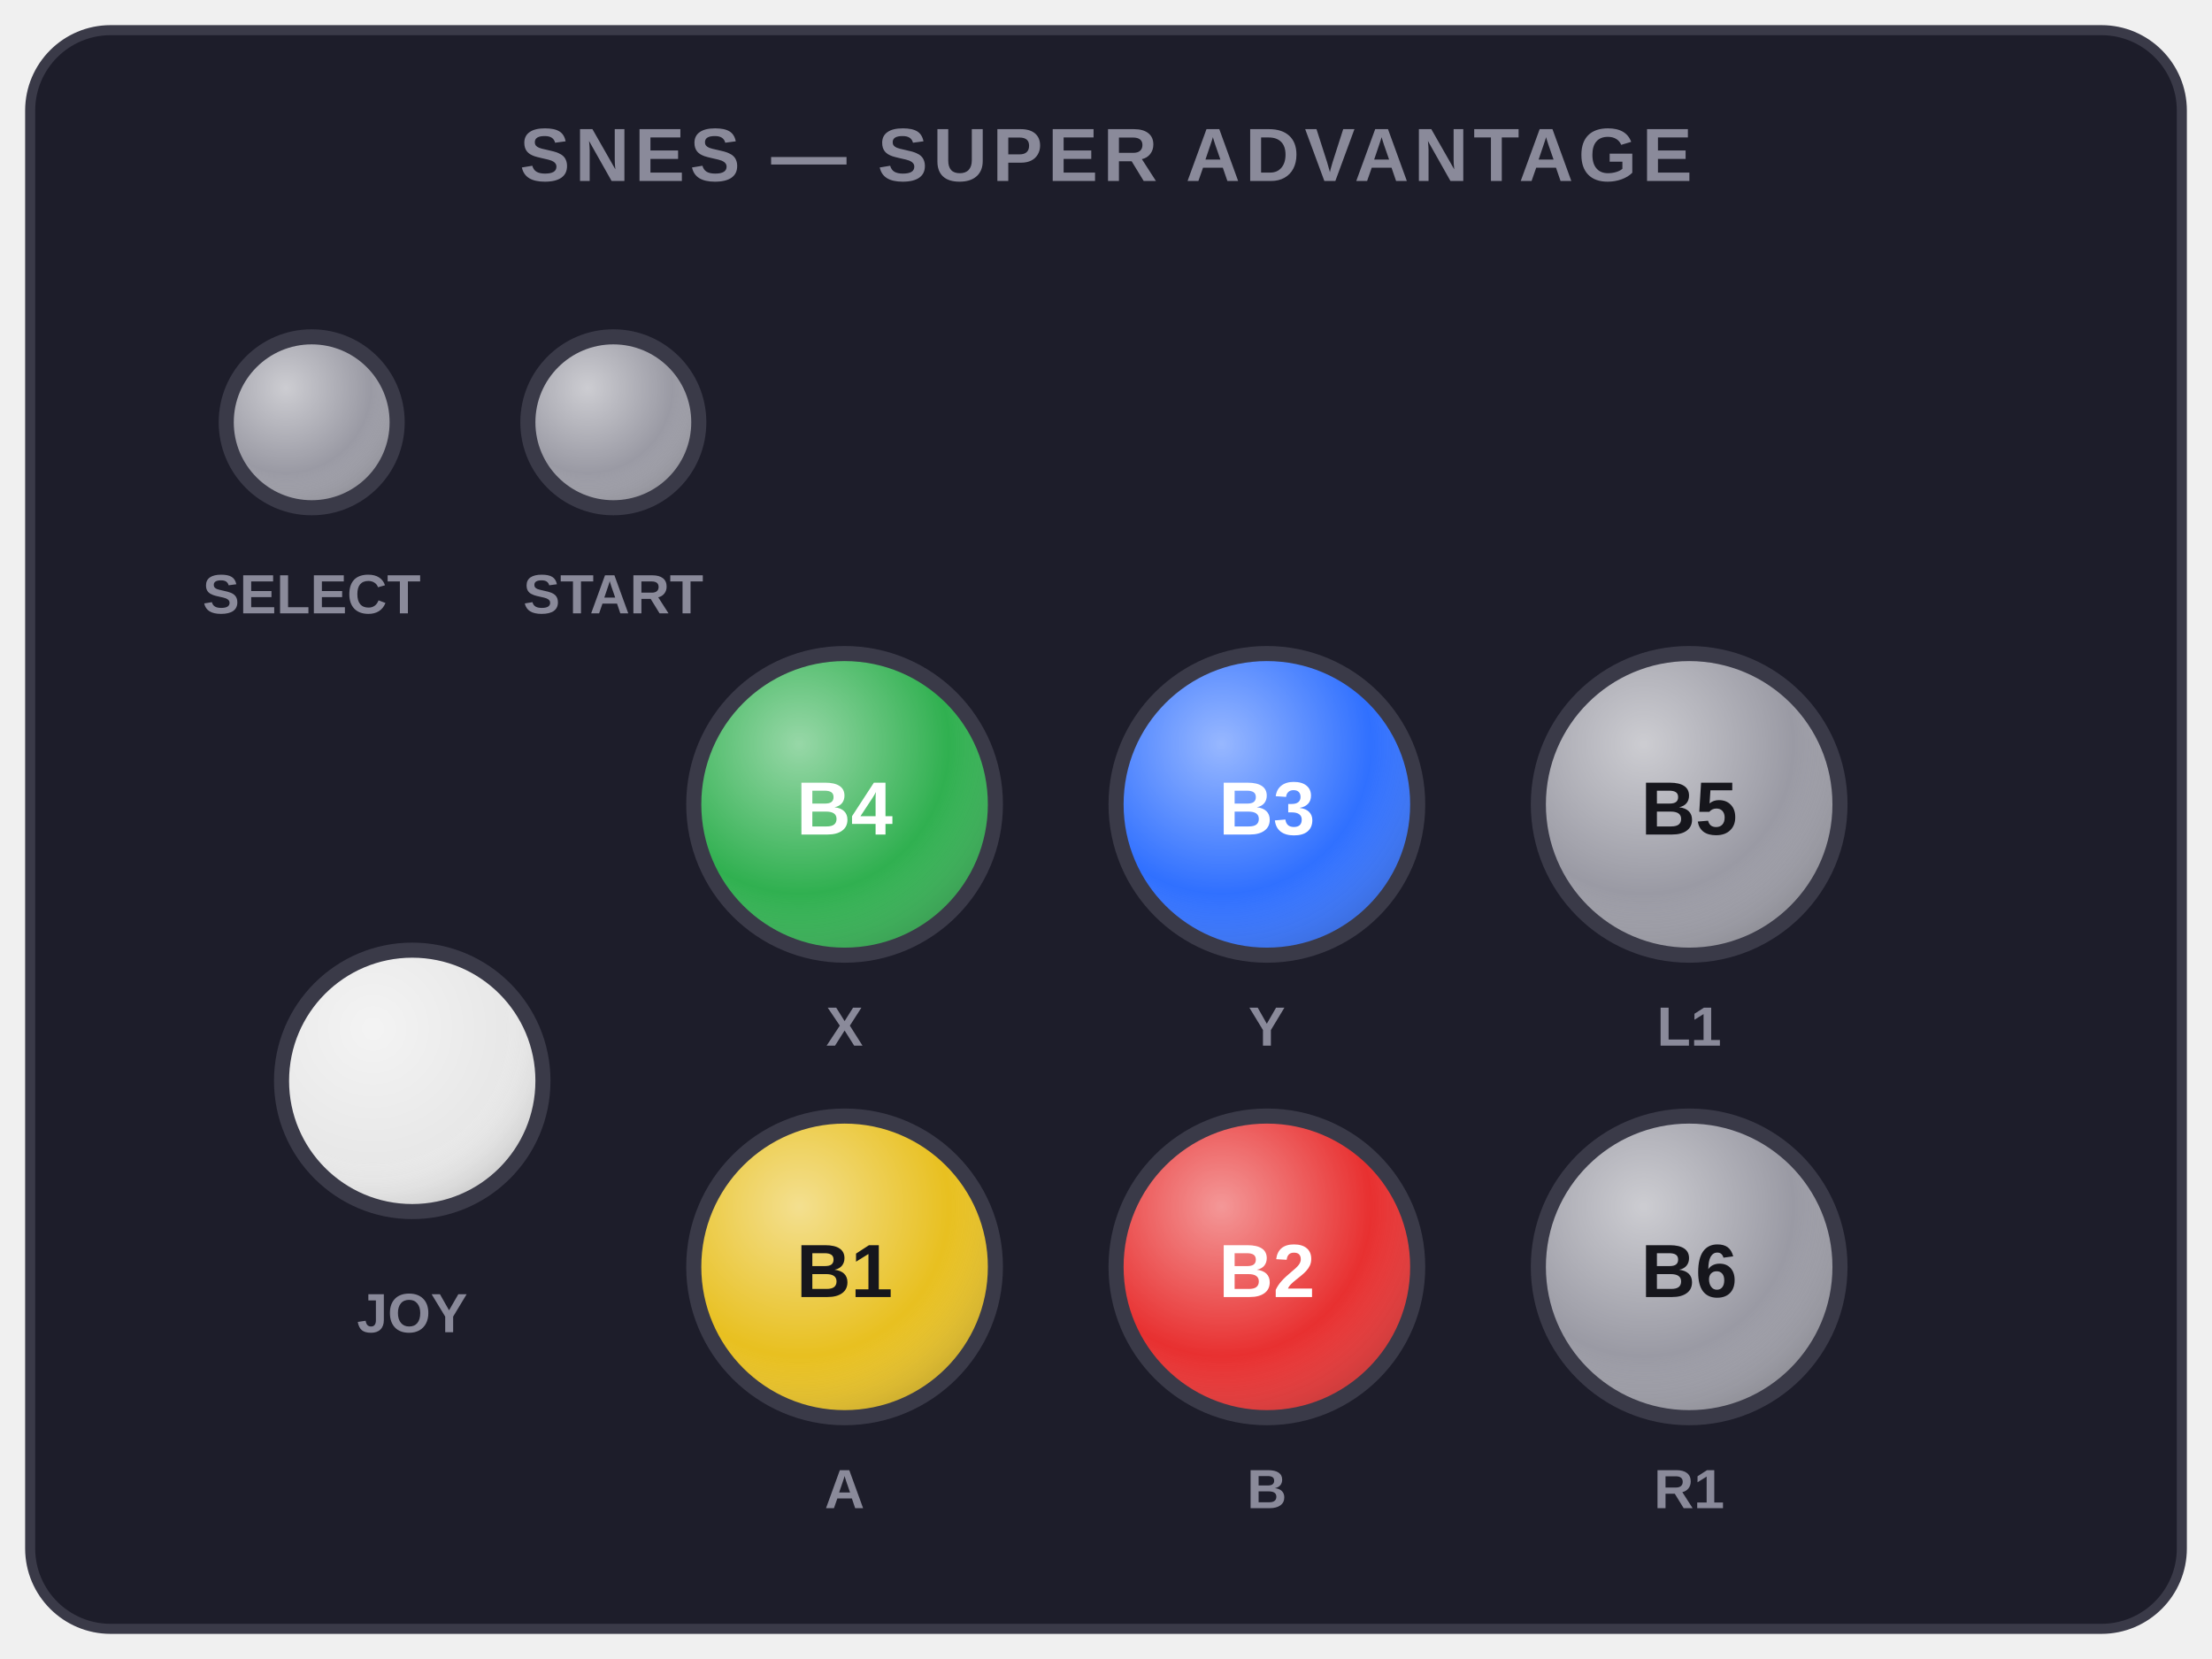
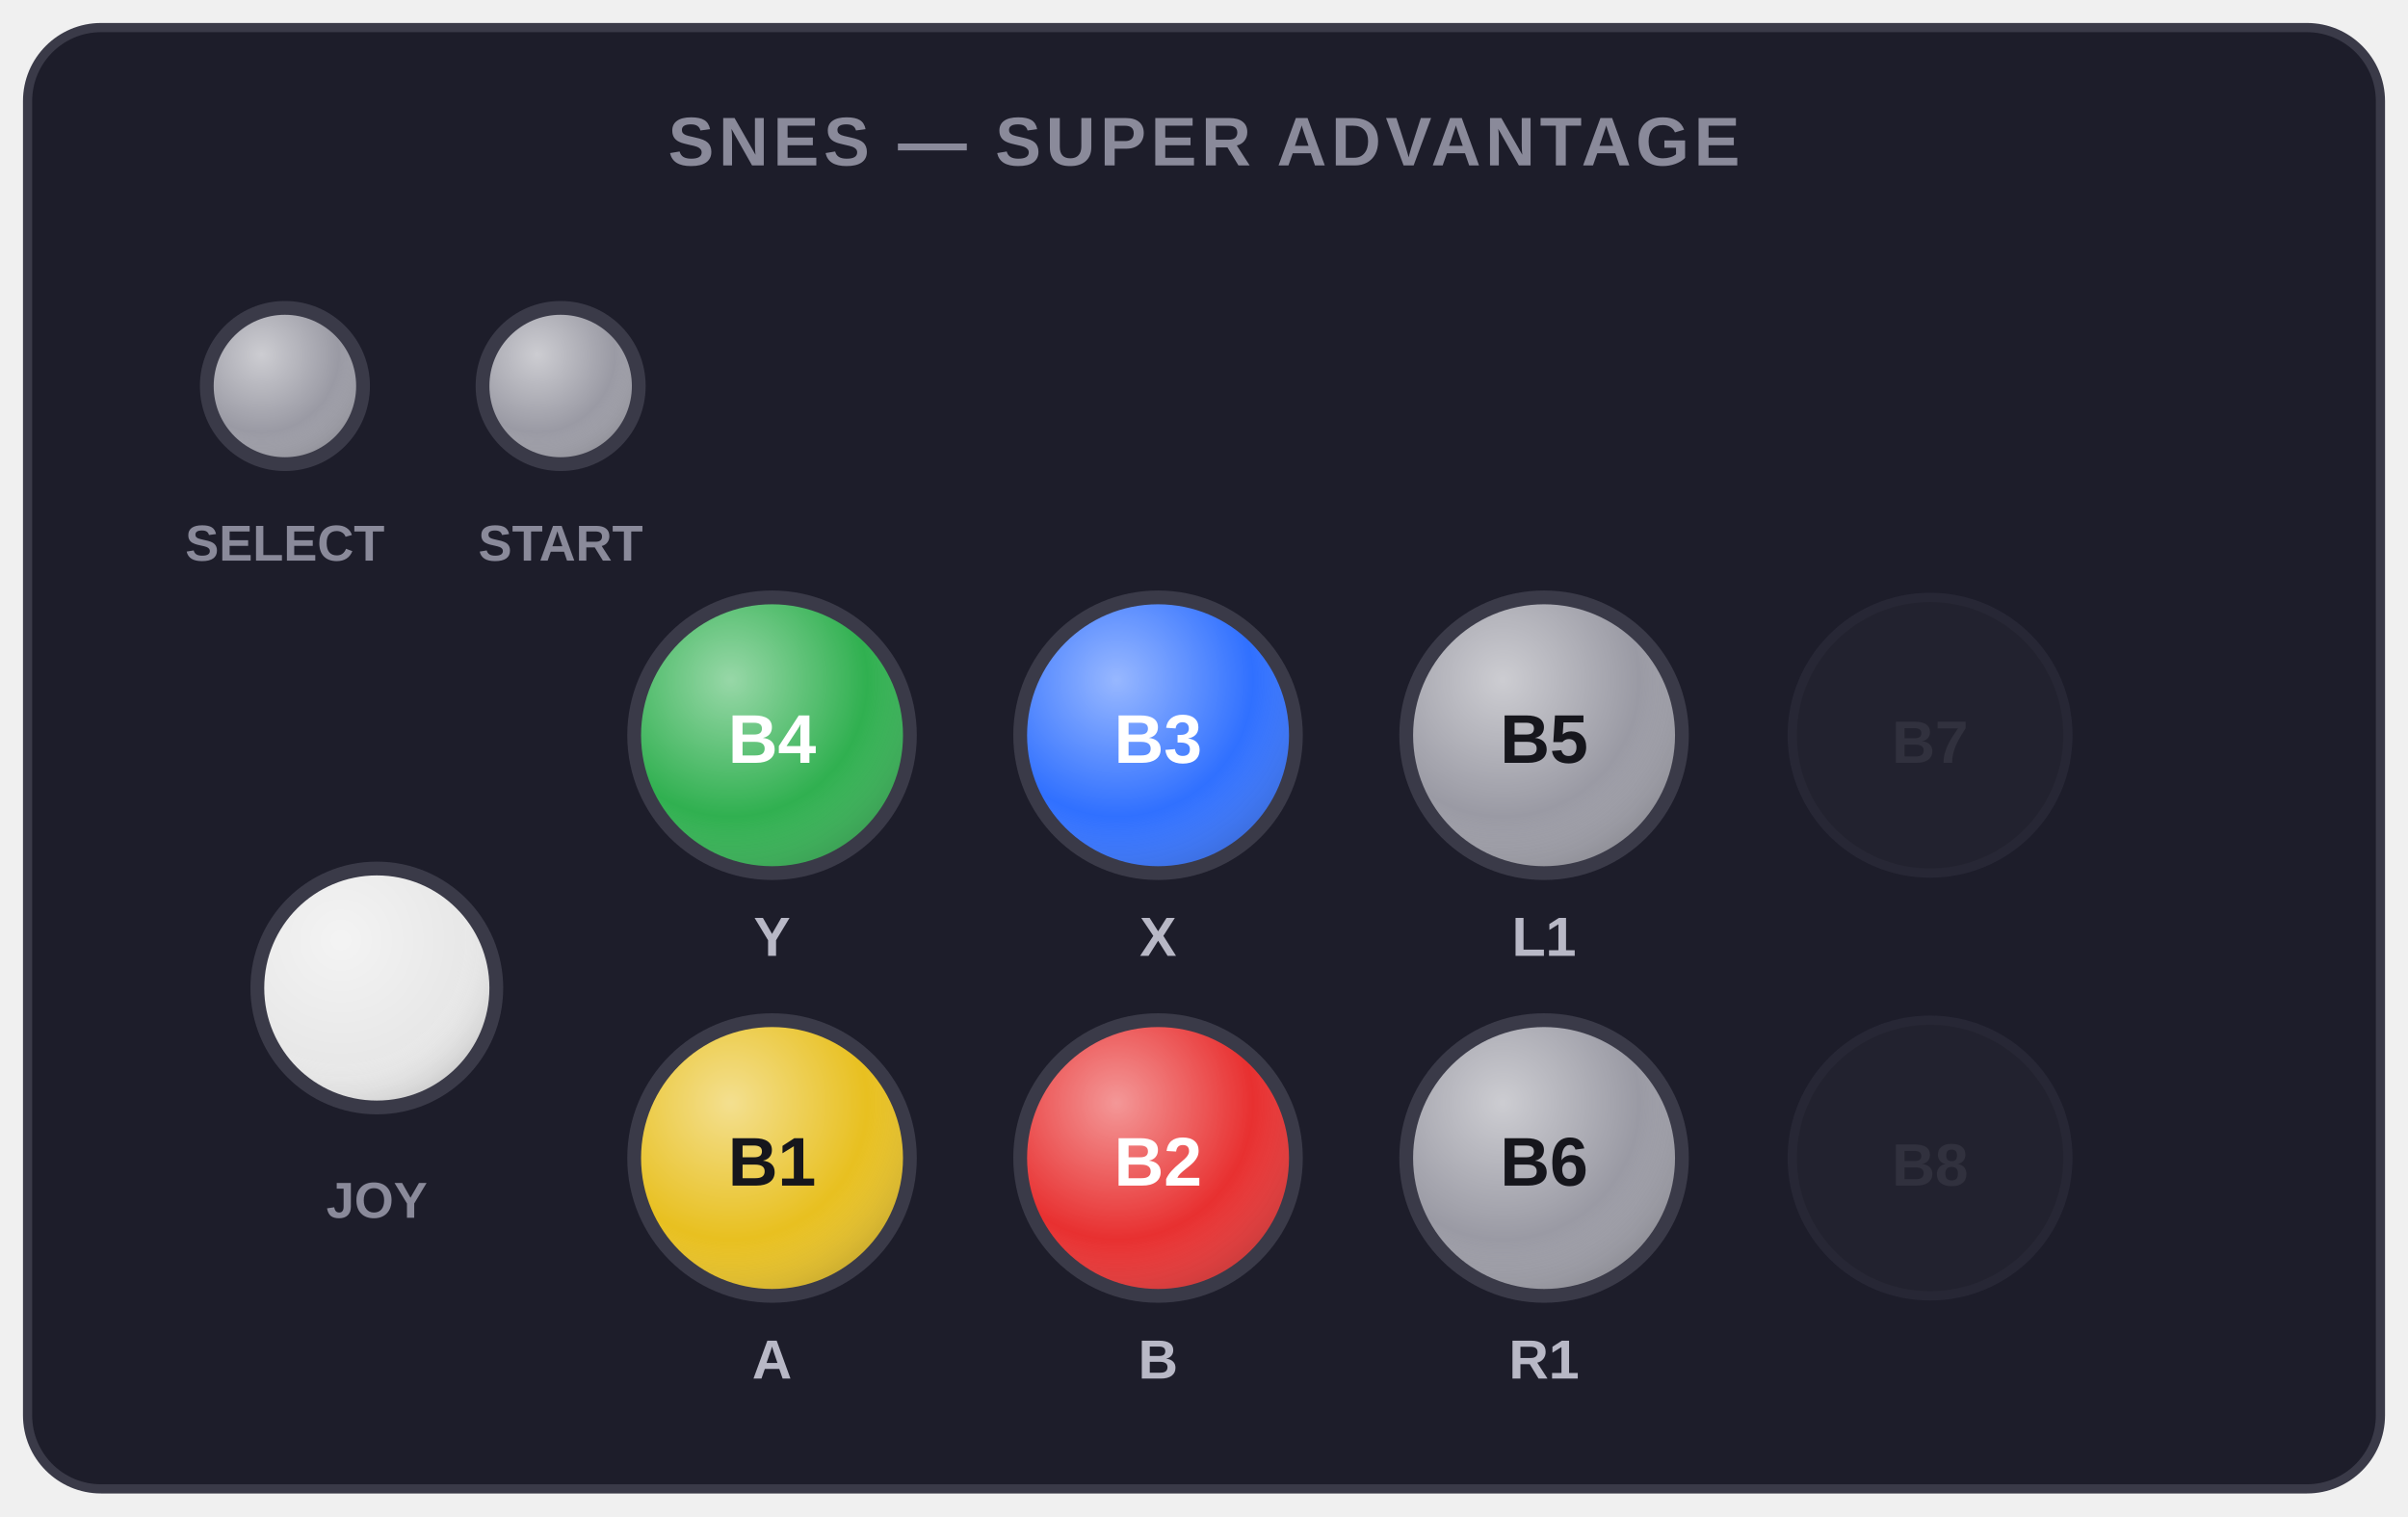
- <svg xmlns="http://www.w3.org/2000/svg" viewBox="0 0 440 330" font-family="Segoe UI, Arial, sans-serif">
+ <svg xmlns="http://www.w3.org/2000/svg" viewBox="0 0 524 330" font-family="Segoe UI, Arial, sans-serif">
  <defs>
    <radialGradient id="dome" cx="0.35" cy="0.3" r="0.9">
      <stop offset="0" stop-color="#ffffff" stop-opacity="0.5" />
      <stop offset="0.55" stop-color="#ffffff" stop-opacity="0" />
      <stop offset="1" stop-color="#000000" stop-opacity="0.35" />
    </radialGradient>
  </defs>
-   <rect x="6" y="6" width="428" height="318" rx="16" fill="#1d1d2a" stroke="#3a3a48" stroke-width="2" />
-   <text x="220" y="36" text-anchor="middle" fill="#8a8a9a" font-size="15" font-weight="bold" letter-spacing="1">SNES — SUPER ADVANTAGE</text>
+   <rect x="6" y="6" width="512" height="318" rx="16" fill="#1d1d2a" stroke="#3a3a48" stroke-width="2" />
+   <text x="262" y="36" text-anchor="middle" fill="#8a8a9a" font-size="15" font-weight="bold" letter-spacing="1">SNES — SUPER ADVANTAGE</text>
  <circle cx="62" cy="84" r="17" fill="#9a9aa4" />
  <circle cx="62" cy="84" r="17" fill="url(#dome)" />
  <circle cx="62" cy="84" r="17" fill="none" stroke="#3a3a48" stroke-width="3" />
  <text x="62" y="122" text-anchor="middle" fill="#8a8a9a" font-size="11" font-weight="bold">SELECT</text>
  <circle cx="122" cy="84" r="17" fill="#9a9aa4" />
  <circle cx="122" cy="84" r="17" fill="url(#dome)" />
  <circle cx="122" cy="84" r="17" fill="none" stroke="#3a3a48" stroke-width="3" />
  <text x="122" y="122" text-anchor="middle" fill="#8a8a9a" font-size="11" font-weight="bold">START</text>
  <circle cx="82" cy="215" r="26" fill="#e8e8e8" />
  <circle cx="82" cy="215" r="26" fill="url(#dome)" />
  <circle cx="82" cy="215" r="26" fill="none" stroke="#3a3a48" stroke-width="3" />
  <text x="82" y="265" text-anchor="middle" fill="#8a8a9a" font-size="11" font-weight="bold">JOY</text>
  <circle cx="168" cy="160" r="30" fill="#30b050" />
  <circle cx="168" cy="160" r="30" fill="url(#dome)" />
  <circle cx="168" cy="160" r="30" fill="none" stroke="#3a3a48" stroke-width="3" />
  <text x="168" y="166" text-anchor="middle" fill="#ffffff" font-size="15" font-weight="bold">B4</text>
-   <text x="168" y="208" text-anchor="middle" fill="#8a8a9a" font-size="11" font-weight="bold">X</text>
+   <text x="168" y="208" text-anchor="middle" fill="#b8b8c6" font-size="12" font-weight="bold">Y</text>
  <circle cx="252" cy="160" r="30" fill="#3070ff" />
  <circle cx="252" cy="160" r="30" fill="url(#dome)" />
  <circle cx="252" cy="160" r="30" fill="none" stroke="#3a3a48" stroke-width="3" />
  <text x="252" y="166" text-anchor="middle" fill="#ffffff" font-size="15" font-weight="bold">B3</text>
-   <text x="252" y="208" text-anchor="middle" fill="#8a8a9a" font-size="11" font-weight="bold">Y</text>
+   <text x="252" y="208" text-anchor="middle" fill="#b8b8c6" font-size="12" font-weight="bold">X</text>
  <circle cx="336" cy="160" r="30" fill="#9a9aa4" />
  <circle cx="336" cy="160" r="30" fill="url(#dome)" />
  <circle cx="336" cy="160" r="30" fill="none" stroke="#3a3a48" stroke-width="3" />
  <text x="336" y="166" text-anchor="middle" fill="#16161c" font-size="15" font-weight="bold">B5</text>
-   <text x="336" y="208" text-anchor="middle" fill="#8a8a9a" font-size="11" font-weight="bold">L1</text>
+   <text x="336" y="208" text-anchor="middle" fill="#b8b8c6" font-size="12" font-weight="bold">L1</text>
+   <g opacity="0.18">
+     <circle cx="420" cy="160" r="30" fill="#3a3a48" />
+     <circle cx="420" cy="160" r="30" fill="none" stroke="#55556a" stroke-width="2" />
+     <text x="420" y="166" text-anchor="middle" fill="#8a8a9a" font-size="13" font-weight="bold">B7</text>
+   </g>
  <circle cx="168" cy="252" r="30" fill="#e8c020" />
  <circle cx="168" cy="252" r="30" fill="url(#dome)" />
  <circle cx="168" cy="252" r="30" fill="none" stroke="#3a3a48" stroke-width="3" />
  <text x="168" y="258" text-anchor="middle" fill="#16161c" font-size="15" font-weight="bold">B1</text>
-   <text x="168" y="300" text-anchor="middle" fill="#8a8a9a" font-size="11" font-weight="bold">A</text>
+   <text x="168" y="300" text-anchor="middle" fill="#b8b8c6" font-size="12" font-weight="bold">A</text>
  <circle cx="252" cy="252" r="30" fill="#e83030" />
  <circle cx="252" cy="252" r="30" fill="url(#dome)" />
  <circle cx="252" cy="252" r="30" fill="none" stroke="#3a3a48" stroke-width="3" />
  <text x="252" y="258" text-anchor="middle" fill="#ffffff" font-size="15" font-weight="bold">B2</text>
-   <text x="252" y="300" text-anchor="middle" fill="#8a8a9a" font-size="11" font-weight="bold">B</text>
+   <text x="252" y="300" text-anchor="middle" fill="#b8b8c6" font-size="12" font-weight="bold">B</text>
  <circle cx="336" cy="252" r="30" fill="#9a9aa4" />
  <circle cx="336" cy="252" r="30" fill="url(#dome)" />
  <circle cx="336" cy="252" r="30" fill="none" stroke="#3a3a48" stroke-width="3" />
  <text x="336" y="258" text-anchor="middle" fill="#16161c" font-size="15" font-weight="bold">B6</text>
-   <text x="336" y="300" text-anchor="middle" fill="#8a8a9a" font-size="11" font-weight="bold">R1</text>
+   <text x="336" y="300" text-anchor="middle" fill="#b8b8c6" font-size="12" font-weight="bold">R1</text>
+   <g opacity="0.18">
+     <circle cx="420" cy="252" r="30" fill="#3a3a48" />
+     <circle cx="420" cy="252" r="30" fill="none" stroke="#55556a" stroke-width="2" />
+     <text x="420" y="258" text-anchor="middle" fill="#8a8a9a" font-size="13" font-weight="bold">B8</text>
+   </g>
</svg>
